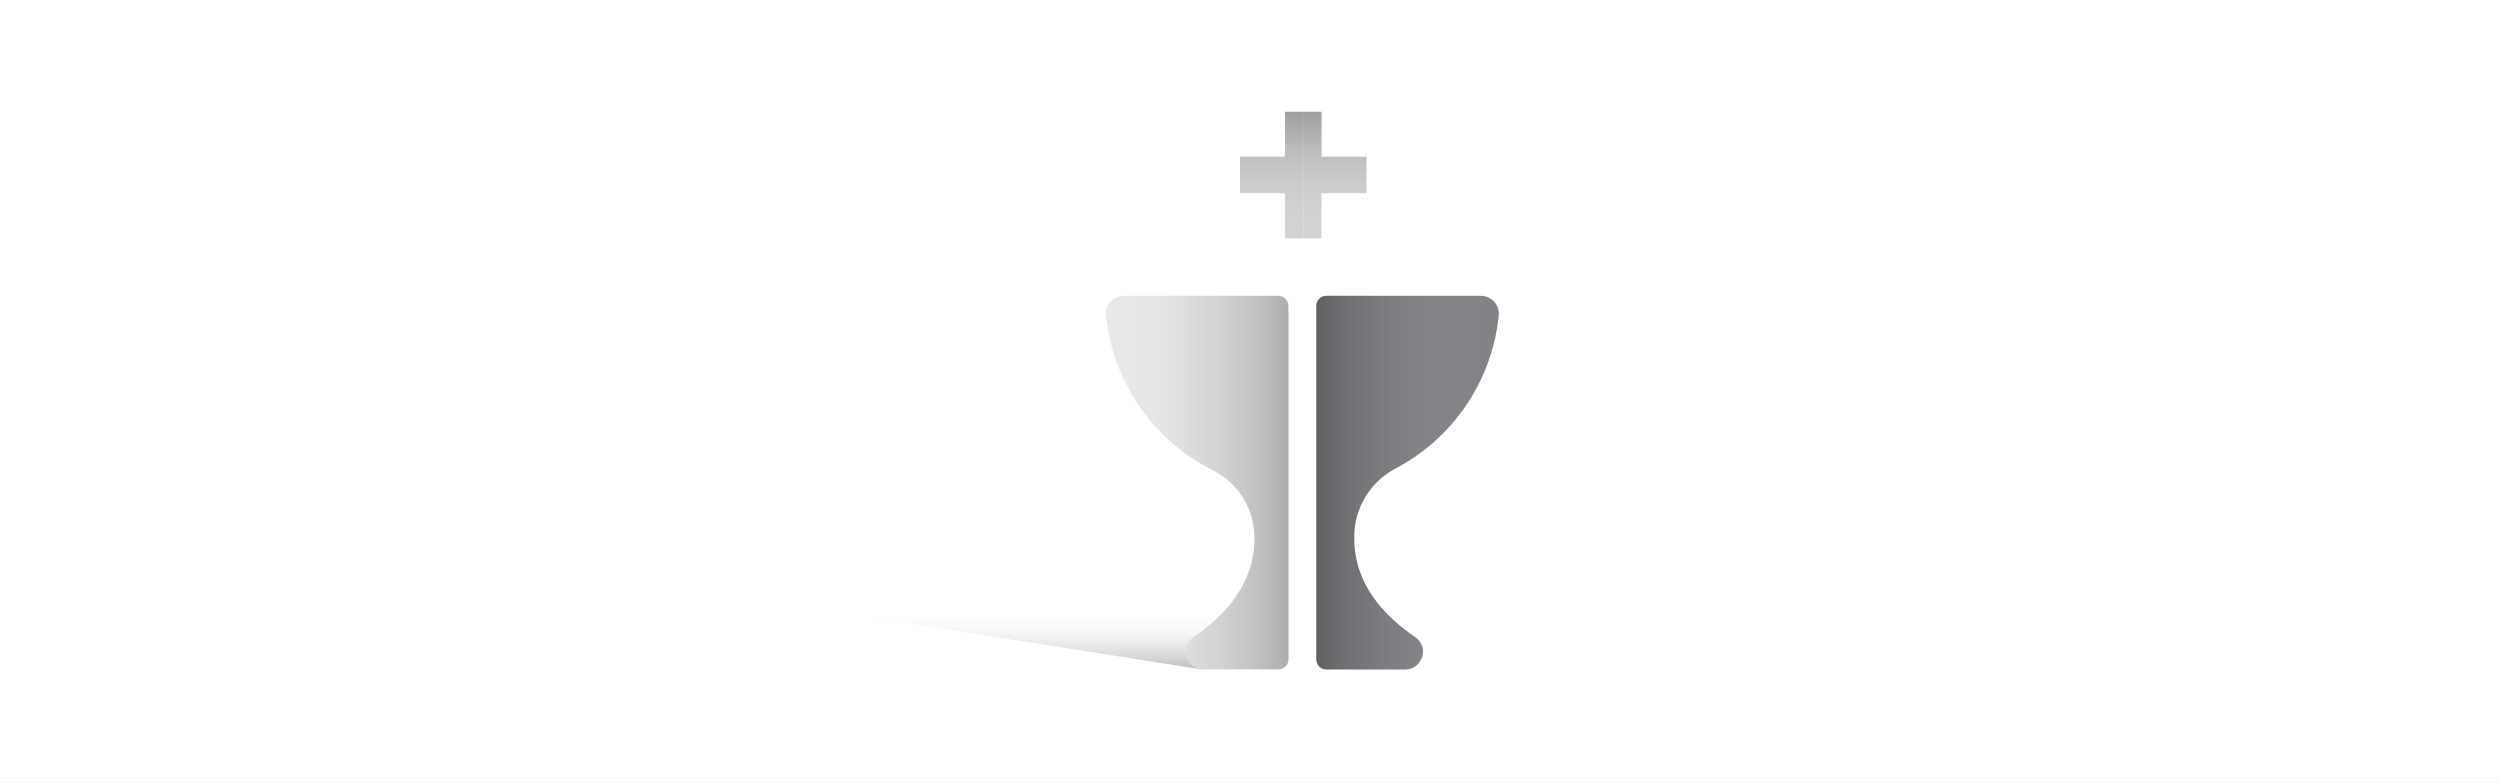
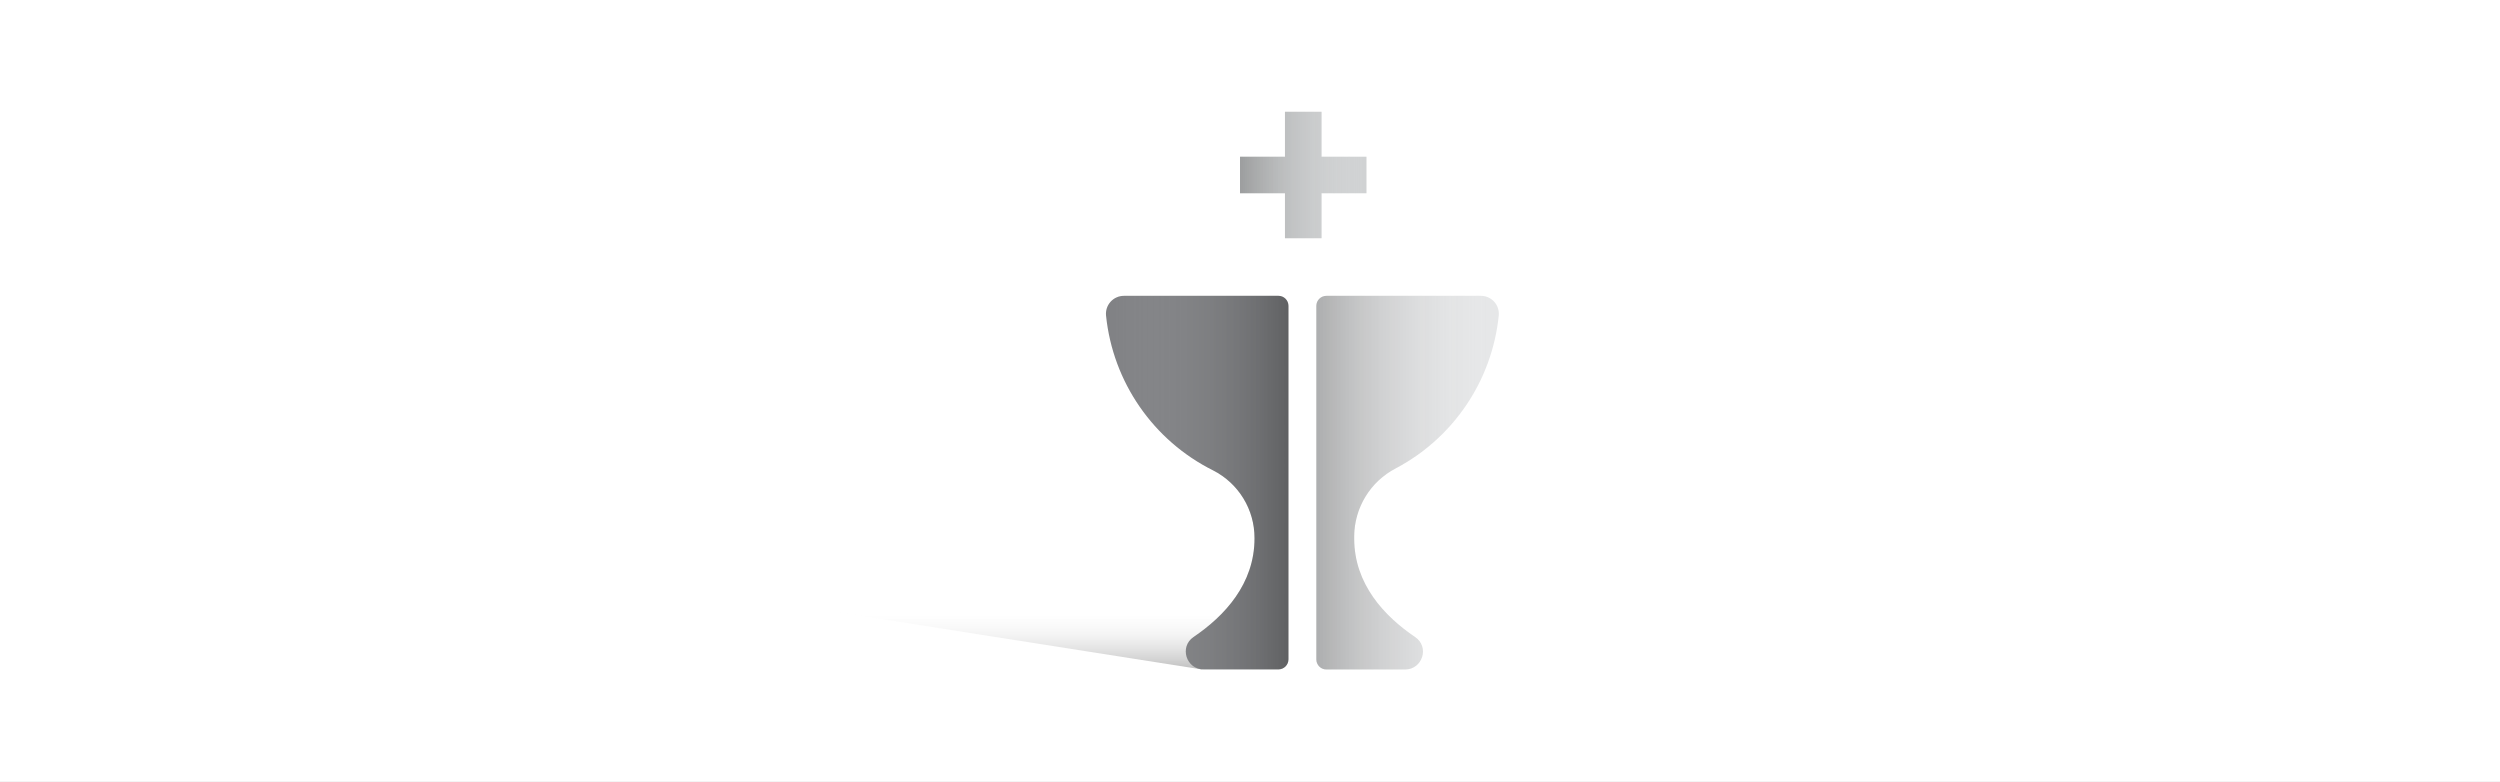
<svg xmlns="http://www.w3.org/2000/svg" xmlns:xlink="http://www.w3.org/1999/xlink" viewBox="0 0 1152 360">
  <defs>
-     <style>.cls-1{fill:#fff;}.cls-2,.cls-6,.cls-7,.cls-8{opacity:0.25;}.cls-2{fill:url(#New_Gradient_Swatch_1);}.cls-3{fill:#d0d2d3;}.cls-4{fill:#e6e7e8;}.cls-5{fill:#808184;}.cls-6{fill:url(#New_Gradient_Swatch_1-2);}.cls-7{fill:url(#New_Gradient_Swatch_1-3);}.cls-8{fill:url(#New_Gradient_Swatch_1-4);}</style>
-     <linearGradient id="New_Gradient_Swatch_1" x1="481.28" y1="280.45" x2="481.28" y2="308.5" gradientUnits="userSpaceOnUse">
+     <style>.cls-1{fill:#fff;}.cls-2{fill:#d0d2d3;}.cls-3,.cls-4,.cls-7,.cls-8{opacity:0.25;}.cls-3{fill:url(#New_Gradient_Swatch_1);}.cls-4{fill:url(#New_Gradient_Swatch_1-2);}.cls-5{fill:#808184;}.cls-6{fill:#e6e7e8;}.cls-7{fill:url(#New_Gradient_Swatch_1-3);}.cls-8{fill:url(#New_Gradient_Swatch_1-4);}</style>
+     <linearGradient id="New_Gradient_Swatch_1" x1="629.68" y1="80.64" x2="571.4" y2="80.64" gradientUnits="userSpaceOnUse">
      <stop offset="0" stop-color="#fff" stop-opacity="0" />
      <stop offset="1" />
    </linearGradient>
-     <linearGradient id="New_Gradient_Swatch_1-2" x1="509.61" y1="222.41" x2="593.71" y2="222.41" xlink:href="#New_Gradient_Swatch_1" />
-     <linearGradient id="New_Gradient_Swatch_1-3" x1="690.66" y1="222.41" x2="606.56" y2="222.41" xlink:href="#New_Gradient_Swatch_1" />
-     <linearGradient id="New_Gradient_Swatch_1-4" x1="600.54" y1="109.78" x2="600.54" y2="51.5" xlink:href="#New_Gradient_Swatch_1" />
+     <linearGradient id="New_Gradient_Swatch_1-2" x1="481.28" y1="280.45" x2="481.28" y2="308.5" xlink:href="#New_Gradient_Swatch_1" />
+     <linearGradient id="New_Gradient_Swatch_1-3" x1="509.61" y1="222.41" x2="593.71" y2="222.41" xlink:href="#New_Gradient_Swatch_1" />
+     <linearGradient id="New_Gradient_Swatch_1-4" x1="690.66" y1="222.41" x2="606.56" y2="222.41" xlink:href="#New_Gradient_Swatch_1" />
  </defs>
  <g id="Layer_2" data-name="Layer 2">
    <g id="Layer_2-2" data-name="Layer 2">
      <rect class="cls-1" width="1152" height="360" />
+       <polygon class="cls-2" points="608.97 51.5 608.97 72.21 629.68 72.21 629.68 89.06 608.97 89.06 608.97 109.78 592.11 109.78 592.11 89.06 571.4 89.06 571.4 72.21 592.11 72.21 592.11 51.5 608.97 51.5" />
+       <polygon class="cls-3" points="592.11 109.78 592.11 89.06 571.4 89.06 571.4 72.21 592.11 72.21 592.11 51.5 608.97 51.5 608.97 72.21 629.68 72.21 629.68 89.06 608.97 89.06 608.97 109.78 592.11 109.78" />
    </g>
    <g id="Layer_1-2" data-name="Layer 1">
-       <polygon class="cls-2" points="553.91 308.5 375.56 280.45 587 280.45 563.73 300.18 553.91 308.5" />
-       <polygon class="cls-3" points="592.11 51.5 592.11 72.21 571.4 72.21 571.4 89.06 592.11 89.06 592.11 109.78 600.54 109.78 600.54 51.5 592.11 51.5" />
-       <polygon class="cls-3" points="608.97 89.06 629.68 89.06 629.68 72.21 608.97 72.21 608.97 51.5 600.54 51.5 600.54 109.78 608.97 109.78 608.97 89.06" />
-       <path class="cls-4" d="M517.88,136.32a8.27,8.27,0,0,0-8.22,9.09A90,90,0,0,0,559,216.76,34.9,34.9,0,0,1,578.08,248v.08c0,21-13.8,35.77-28.09,45.45-6.67,4.52-3.4,14.93,4.66,14.93h34.44a4.63,4.63,0,0,0,4.63-4.63V140.94a4.63,4.63,0,0,0-4.63-4.63Z" />
-       <path class="cls-5" d="M682.4,136.32H611.19a4.63,4.63,0,0,0-4.63,4.63V303.87a4.63,4.63,0,0,0,4.63,4.63h36.26c8.06,0,11.33-10.41,4.66-14.93-14.3-9.69-28.09-24.47-28.09-45.45v-1a35.54,35.54,0,0,1,19.17-31.31,89.92,89.92,0,0,0,47.43-70.38A8.26,8.26,0,0,0,682.4,136.32Z" />
-       <path class="cls-6" d="M517.88,136.32a8.27,8.27,0,0,0-8.22,9.09A90,90,0,0,0,559,216.76,34.9,34.9,0,0,1,578.08,248v.08c0,21-13.8,35.77-28.09,45.45-6.67,4.52-3.4,14.93,4.66,14.93h34.44a4.63,4.63,0,0,0,4.63-4.63V140.94a4.63,4.63,0,0,0-4.63-4.63Z" />
-       <path class="cls-7" d="M682.4,136.32H611.19a4.63,4.63,0,0,0-4.63,4.63V303.87a4.63,4.63,0,0,0,4.63,4.63h36.26c8.06,0,11.33-10.41,4.66-14.93-14.3-9.69-28.09-24.47-28.09-45.45v-1a35.54,35.54,0,0,1,19.17-31.31,89.92,89.92,0,0,0,47.43-70.38A8.26,8.26,0,0,0,682.4,136.32Z" />
-     </g>
-     <g id="Layer_3" data-name="Layer 3">
-       <polygon class="cls-8" points="608.97 72.21 608.97 51.5 600.54 51.5 592.11 51.5 592.11 72.21 571.4 72.21 571.4 89.06 592.11 89.06 592.11 109.78 600.54 109.78 608.97 109.78 608.97 89.06 629.68 89.06 629.68 72.21 608.97 72.21" />
+       <polygon class="cls-4" points="553.91 308.5 375.56 280.45 587 280.45 563.73 300.18 553.91 308.5" />
+       <path class="cls-5" d="M517.88,136.32a8.27,8.27,0,0,0-8.22,9.09A90,90,0,0,0,559,216.76,34.9,34.9,0,0,1,578.08,248v.08c0,21-13.8,35.77-28.09,45.45-6.67,4.52-3.4,14.93,4.66,14.93h34.44a4.63,4.63,0,0,0,4.63-4.63V140.94a4.63,4.63,0,0,0-4.63-4.63Z" />
+       <path class="cls-6" d="M682.4,136.32H611.19a4.63,4.63,0,0,0-4.63,4.63V303.87a4.63,4.63,0,0,0,4.63,4.63h36.26c8.06,0,11.33-10.41,4.66-14.93-14.3-9.69-28.09-24.47-28.09-45.45v-1a35.54,35.54,0,0,1,19.17-31.31,89.92,89.92,0,0,0,47.43-70.38A8.26,8.26,0,0,0,682.4,136.32Z" />
+       <path class="cls-7" d="M517.88,136.32a8.27,8.27,0,0,0-8.22,9.09A90,90,0,0,0,559,216.76,34.9,34.9,0,0,1,578.08,248v.08c0,21-13.8,35.77-28.09,45.45-6.67,4.52-3.4,14.93,4.66,14.93h34.44a4.63,4.63,0,0,0,4.63-4.63V140.94a4.63,4.63,0,0,0-4.63-4.63Z" />
+       <path class="cls-8" d="M682.4,136.32H611.19a4.63,4.63,0,0,0-4.63,4.63V303.87a4.63,4.63,0,0,0,4.63,4.63h36.26c8.06,0,11.33-10.41,4.66-14.93-14.3-9.69-28.09-24.47-28.09-45.45v-1a35.54,35.54,0,0,1,19.17-31.31,89.92,89.92,0,0,0,47.43-70.38A8.26,8.26,0,0,0,682.4,136.32Z" />
    </g>
  </g>
</svg>
